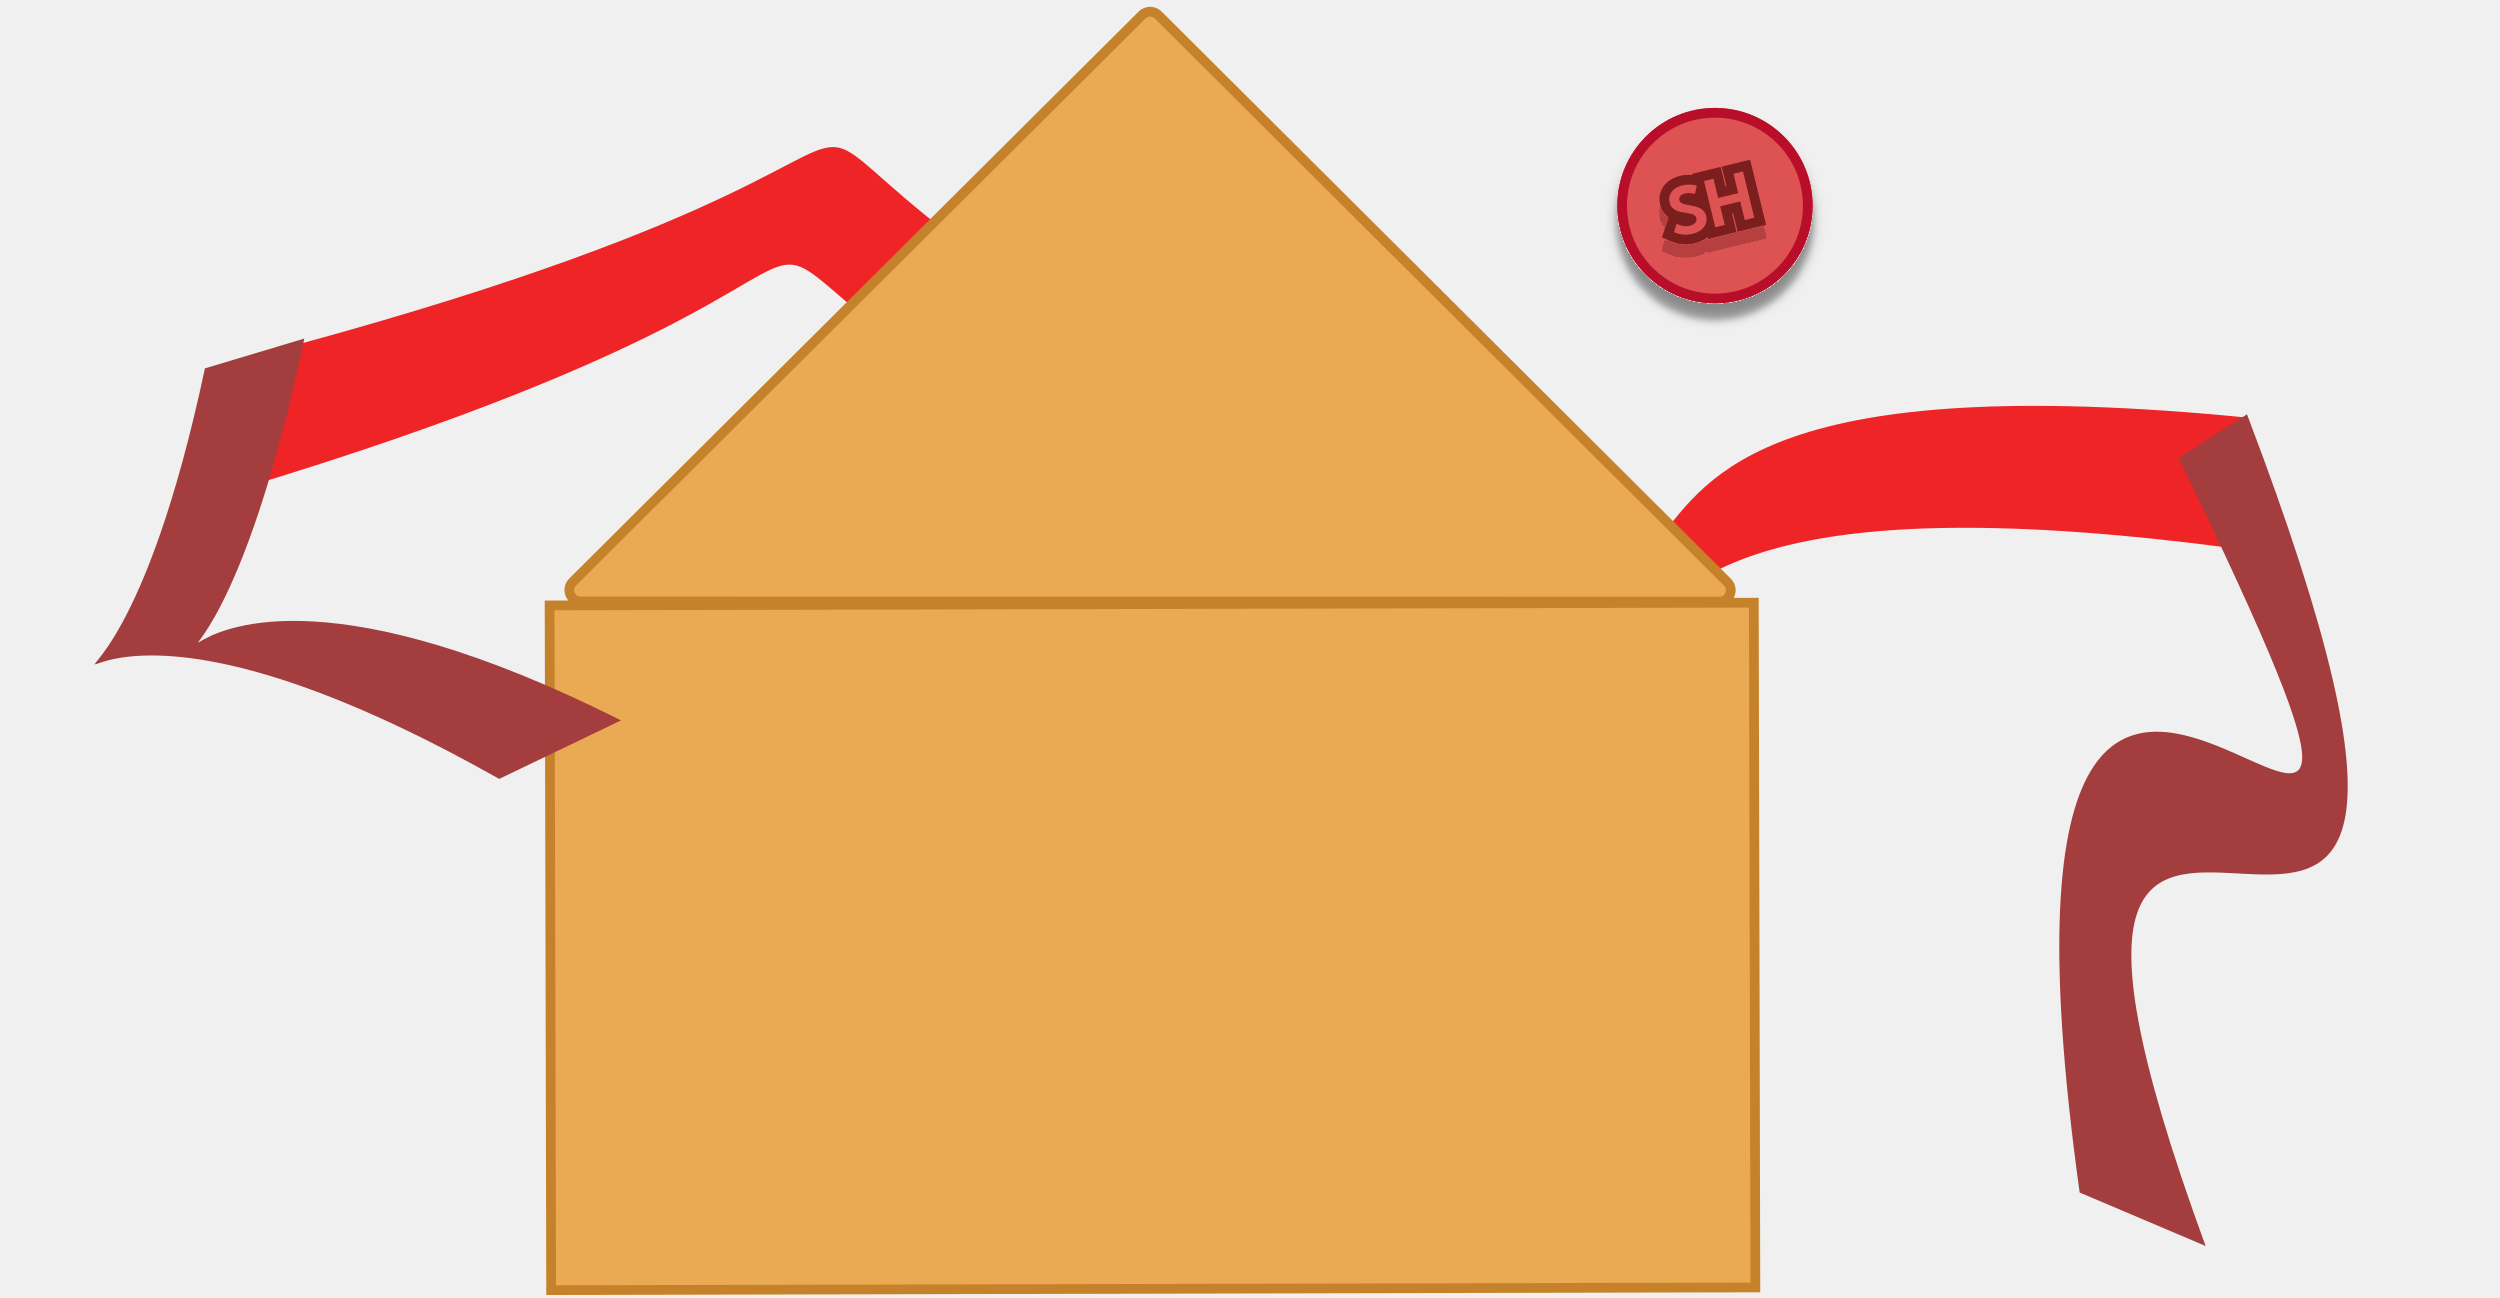
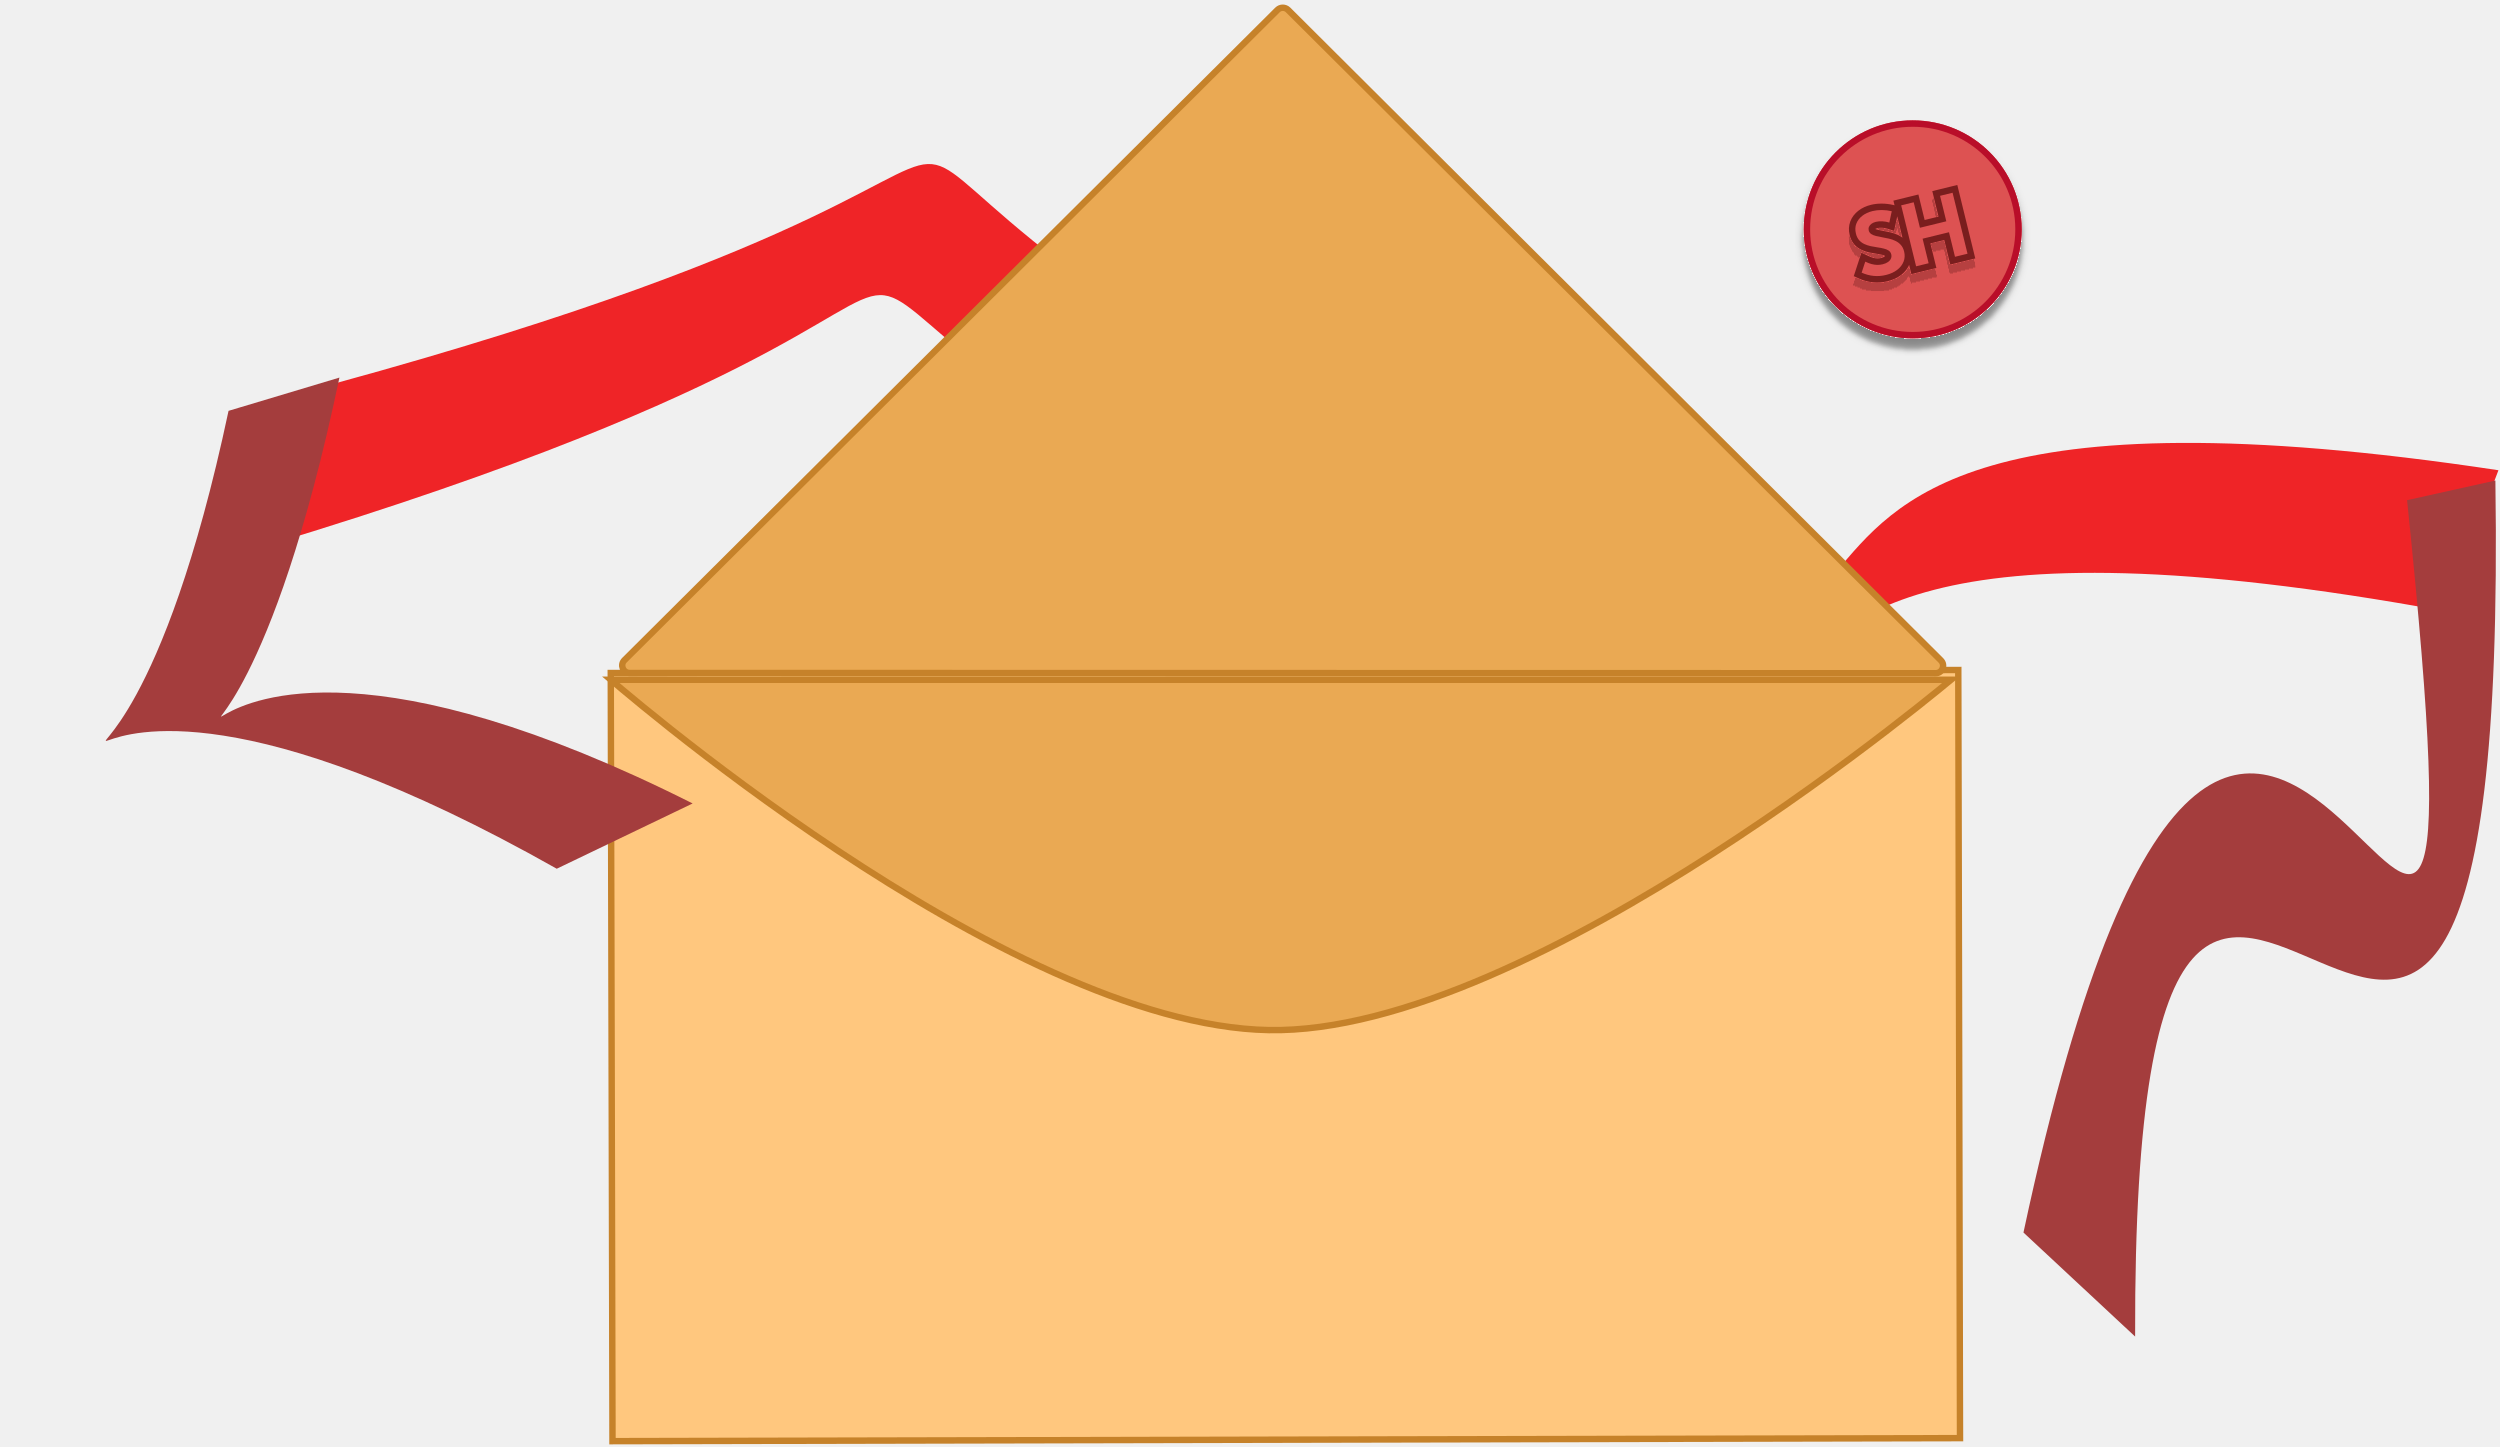
- <svg xmlns="http://www.w3.org/2000/svg" width="769" height="399" viewBox="0 0 769 399" fill="none">
-   <path d="M63.756 113.299C380.094 32.593 148.527 4.401 397.338 137.652L393.028 179.003C132.538 39.988 363.805 65.838 59.446 154.65L63.756 113.299Z" fill="#EF2427" />
-   <path d="M684.797 168.371C389.772 129.924 597.548 293.004 347.945 168.337L356.814 129.736C611.963 256.509 399.666 99.597 691.365 128.468L684.797 168.371Z" fill="#EF2427" />
-   <rect x="169.062" y="186.225" width="370.414" height="210.623" transform="rotate(-0.128484 169.062 186.225)" fill="#EAA953" stroke="#C6822A" stroke-width="3" />
-   <path d="M351.315 4.609C352.681 3.249 354.889 3.25 356.255 4.61L531.35 179.077C533.561 181.28 532.001 185.056 528.88 185.056L178.628 184.995C175.506 184.994 173.947 181.218 176.159 179.015L351.315 4.609Z" fill="#EAA953" stroke="#C6822A" stroke-width="3" />
-   <path d="M639.704 366.823C597.657 64.645 785.449 378.392 670.135 140.849L691.176 127.433C797.349 406.714 589.268 139.936 678.447 383.268L639.704 366.823Z" fill="#A43D3D" />
-   <path d="M153.549 239.592C-18.569 142.395 26.706 284.209 63.032 113.308L93.614 104.133C56.011 282.821 15.682 133.434 191.025 221.591L153.549 239.592Z" fill="#A43D3D" />
-   <g filter="url(#filter0_dd_1067_43)">
-     <circle cx="527.521" cy="63.258" r="30.063" fill="#DD5252" />
-     <circle cx="527.521" cy="63.258" r="28.563" stroke="#B90E29" stroke-width="3" />
+ <svg xmlns="http://www.w3.org/2000/svg" width="1167" height="675" viewBox="0 0 1167 675" fill="none">
+   <path d="M107.911 191.765C643.332 55.165 251.391 7.449 672.518 232.985L665.224 302.974C224.329 67.682 615.763 111.434 100.617 261.754L107.911 191.765Z" fill="#EF2427" />
+   <path d="M1141.35 285.317C646.009 194.655 993.368 489.464 582.309 257.016L600.659 192.54C1020.91 429.029 675.716 145.324 1166.27 219.508L1141.35 285.317Z" fill="#EF2427" />
+   <rect x="285.105" y="314.161" width="629.024" height="358.57" transform="rotate(-0.128484 285.105 314.161)" fill="#FFC77E" stroke="#C6822A" stroke-width="3" />
+   <path d="M596.331 4.632C597.697 3.272 599.905 3.272 601.271 4.632L906.012 308.279C908.223 310.482 906.663 314.259 903.541 314.258L293.953 314.153C290.832 314.152 289.273 310.375 291.485 308.173L596.331 4.632Z" fill="#EAA953" stroke="#C6822A" stroke-width="3" />
+   <path d="M694.397 455.91C658.411 471.381 622.965 481.411 592.257 480.848C561.53 480.284 526.788 469.682 491.882 453.999C456.996 438.326 422.055 417.627 390.956 396.981C359.862 376.337 332.636 355.762 313.183 340.346C303.457 332.639 295.675 326.222 290.327 321.735C288.193 319.943 286.448 318.458 285.119 317.322L910.744 317.322C909.328 318.495 907.456 320.04 905.16 321.906C899.497 326.51 891.266 333.086 881 340.972C860.468 356.744 831.805 377.748 799.273 398.677C766.736 419.609 730.358 440.45 694.397 455.91Z" fill="#EAA953" stroke="#C6822A" stroke-width="3" />
+   <path d="M944.554 575.347C1052.39 70.35 1169.71 678.021 1123.62 233.479L1164.85 224.303C1172.26 729.954 995.513 185.267 996.675 623.907L944.554 575.347Z" fill="#A43D3D" />
+   <path d="M259.891 405.523C-31.429 241.012 45.203 481.041 106.686 191.78L158.447 176.252C94.803 478.691 26.544 225.845 323.322 375.055L259.891 405.523Z" fill="#A43D3D" />
+   <g filter="url(#filter0_dd_1197_5)">
+     <circle cx="892.86" cy="107.067" r="50.884" fill="#DD5252" />
+     <circle cx="892.86" cy="107.067" r="49.384" stroke="#B90E29" stroke-width="3" />
  </g>
-   <g filter="url(#filter1_d_1067_43)">
-     <mask id="path-9-outside-1_1067_43" maskUnits="userSpaceOnUse" x="506.916" y="48.598" width="37.286" height="29.218" fill="black">
-       <rect fill="white" x="506.916" y="48.598" width="37.286" height="29.218" />
-       <path d="M514.913 71.392L515.752 68.824C516.275 69.071 516.766 69.259 517.227 69.388C517.692 69.508 518.137 69.574 518.562 69.584C518.985 69.587 519.405 69.538 519.822 69.436C520.316 69.315 520.726 69.141 521.052 68.913C521.378 68.686 521.608 68.419 521.74 68.112C521.879 67.803 521.907 67.478 521.823 67.136C521.726 66.738 521.517 66.434 521.198 66.224C520.878 66.014 520.488 65.858 520.027 65.756C519.572 65.647 519.083 65.555 518.563 65.481C518.054 65.405 517.539 65.313 517.017 65.206C516.5 65.092 516.007 64.927 515.539 64.714C515.078 64.498 514.672 64.199 514.324 63.815C513.98 63.423 513.73 62.908 513.573 62.269C513.369 61.435 513.401 60.663 513.67 59.953C513.945 59.242 514.409 58.633 515.062 58.124C515.715 57.616 516.512 57.246 517.455 57.016C518.119 56.853 518.83 56.773 519.587 56.775C520.352 56.775 521.135 56.868 521.938 57.054L521.369 59.697C520.853 59.535 520.317 59.438 519.76 59.407C519.202 59.376 518.696 59.416 518.241 59.528C517.83 59.628 517.485 59.78 517.206 59.982C516.933 60.183 516.739 60.418 516.624 60.688C516.508 60.951 516.487 61.234 516.561 61.538C516.649 61.898 516.849 62.181 517.161 62.386C517.471 62.585 517.847 62.737 518.289 62.844C518.737 62.949 519.213 63.047 519.718 63.137C520.235 63.225 520.761 63.331 521.294 63.455C521.833 63.578 522.339 63.755 522.812 63.988C523.289 64.213 523.704 64.524 524.056 64.92C524.412 65.309 524.668 65.82 524.823 66.452C525.027 67.287 524.985 68.074 524.698 68.815C524.408 69.549 523.912 70.191 523.208 70.738C522.503 71.28 521.625 71.679 520.575 71.936C519.614 72.171 518.656 72.242 517.701 72.147C516.747 72.052 515.817 71.801 514.913 71.392ZM530.541 69.194L527.62 69.909L524.136 55.681L527.057 54.966L528.513 60.913L534.669 59.406L533.213 53.458L536.135 52.743L539.619 66.971L536.697 67.686L535.294 61.957L529.138 63.465L530.541 69.194Z" />
+   <g filter="url(#filter1_d_1197_5)">
+     <mask id="path-10-outside-1_1197_5" maskUnits="userSpaceOnUse" x="857.124" y="85.439" width="66.107" height="49.972" fill="black">
+       <rect fill="white" x="857.124" y="85.439" width="66.107" height="49.972" />
+       <path d="M869.021 127.277L870.699 122.141C871.745 122.635 872.729 123.011 873.65 123.268C874.58 123.509 875.47 123.64 876.32 123.66C877.166 123.667 878.007 123.569 878.841 123.364C879.828 123.123 880.647 122.774 881.3 122.32C881.953 121.865 882.412 121.33 882.677 120.716C882.955 120.098 883.01 119.448 882.843 118.765C882.647 117.968 882.23 117.36 881.591 116.94C880.952 116.52 880.172 116.208 879.251 116.005C878.339 115.786 877.363 115.602 876.321 115.455C875.305 115.302 874.275 115.119 873.231 114.905C872.196 114.676 871.211 114.347 870.275 113.92C869.352 113.489 868.541 112.89 867.844 112.122C867.156 111.339 866.656 110.308 866.343 109.031C865.934 107.362 865.998 105.818 866.536 104.399C867.086 102.978 868.014 101.758 869.32 100.741C870.626 99.724 872.221 98.985 874.106 98.524C875.433 98.199 876.855 98.038 878.371 98.042C879.9 98.043 881.467 98.229 883.072 98.6L881.934 103.886C880.903 103.562 879.83 103.369 878.715 103.307C877.601 103.245 876.588 103.325 875.678 103.548C874.856 103.749 874.166 104.052 873.608 104.457C873.063 104.859 872.675 105.329 872.445 105.868C872.212 106.394 872.17 106.961 872.319 107.568C872.495 108.289 872.895 108.854 873.518 109.265C874.139 109.662 874.89 109.968 875.774 110.18C876.669 110.39 877.622 110.586 878.632 110.767C879.667 110.943 880.718 111.155 881.784 111.403C882.863 111.648 883.875 112.004 884.82 112.469C885.775 112.919 886.604 113.541 887.307 114.333C888.02 115.111 888.532 116.132 888.842 117.396C889.25 119.066 889.167 120.641 888.591 122.123C888.013 123.592 887.02 124.874 885.612 125.969C884.202 127.052 882.447 127.85 880.347 128.364C878.425 128.835 876.509 128.976 874.599 128.787C872.689 128.597 870.83 128.094 869.021 127.277ZM900.279 122.88L894.436 124.311L887.467 95.855L893.31 94.424L896.223 106.319L908.535 103.304L905.622 91.409L911.465 89.978L918.434 118.434L912.591 119.865L909.785 108.407L897.473 111.422L900.279 122.88Z" />
    </mask>
-     <path d="M514.913 71.392L515.752 68.824C516.275 69.071 516.766 69.259 517.227 69.388C517.692 69.508 518.137 69.574 518.562 69.584C518.985 69.587 519.405 69.538 519.822 69.436C520.316 69.315 520.726 69.141 521.052 68.913C521.378 68.686 521.608 68.419 521.74 68.112C521.879 67.803 521.907 67.478 521.823 67.136C521.726 66.738 521.517 66.434 521.198 66.224C520.878 66.014 520.488 65.858 520.027 65.756C519.572 65.647 519.083 65.555 518.563 65.481C518.054 65.405 517.539 65.313 517.017 65.206C516.5 65.092 516.007 64.927 515.539 64.714C515.078 64.498 514.672 64.199 514.324 63.815C513.98 63.423 513.73 62.908 513.573 62.269C513.369 61.435 513.401 60.663 513.67 59.953C513.945 59.242 514.409 58.633 515.062 58.124C515.715 57.616 516.512 57.246 517.455 57.016C518.119 56.853 518.83 56.773 519.587 56.775C520.352 56.775 521.135 56.868 521.938 57.054L521.369 59.697C520.853 59.535 520.317 59.438 519.76 59.407C519.202 59.376 518.696 59.416 518.241 59.528C517.83 59.628 517.485 59.78 517.206 59.982C516.933 60.183 516.739 60.418 516.624 60.688C516.508 60.951 516.487 61.234 516.561 61.538C516.649 61.898 516.849 62.181 517.161 62.386C517.471 62.585 517.847 62.737 518.289 62.844C518.737 62.949 519.213 63.047 519.718 63.137C520.235 63.225 520.761 63.331 521.294 63.455C521.833 63.578 522.339 63.755 522.812 63.988C523.289 64.213 523.704 64.524 524.056 64.92C524.412 65.309 524.668 65.82 524.823 66.452C525.027 67.287 524.985 68.074 524.698 68.815C524.408 69.549 523.912 70.191 523.208 70.738C522.503 71.28 521.625 71.679 520.575 71.936C519.614 72.171 518.656 72.242 517.701 72.147C516.747 72.052 515.817 71.801 514.913 71.392ZM530.541 69.194L527.62 69.909L524.136 55.681L527.057 54.966L528.513 60.913L534.669 59.406L533.213 53.458L536.135 52.743L539.619 66.971L536.697 67.686L535.294 61.957L529.138 63.465L530.541 69.194Z" fill="#DD5252" />
-     <path d="M514.913 71.392L512.061 70.461L511.225 73.018L513.677 74.126L514.913 71.392ZM515.752 68.824L517.034 66.112L513.957 64.657L512.9 67.892L515.752 68.824ZM517.227 69.388L516.42 72.277L516.447 72.285L516.474 72.292L517.227 69.388ZM518.562 69.584L518.491 72.583L518.514 72.583L518.536 72.584L518.562 69.584ZM521.052 68.913L522.767 71.375L521.052 68.913ZM521.74 68.112L519.004 66.881L518.995 66.902L518.986 66.923L521.74 68.112ZM521.198 66.224L522.845 63.716L521.198 66.224ZM520.027 65.756L519.326 68.673L519.353 68.68L519.381 68.686L520.027 65.756ZM518.563 65.481L518.115 68.448L518.129 68.45L518.143 68.452L518.563 65.481ZM517.017 65.206L516.368 68.135L516.392 68.141L516.416 68.145L517.017 65.206ZM515.539 64.714L514.271 67.432L514.281 67.437L514.292 67.442L515.539 64.714ZM514.324 63.815L512.069 65.794L512.086 65.813L512.103 65.832L514.324 63.815ZM513.67 59.953L510.872 58.871L510.868 58.881L510.864 58.891L513.67 59.953ZM519.587 56.775L519.579 59.775L519.585 59.775L519.587 56.775ZM521.938 57.054L524.871 57.686L525.493 54.796L522.613 54.131L521.938 57.054ZM521.369 59.697L520.47 62.559L523.609 63.545L524.301 60.328L521.369 59.697ZM517.206 59.982L515.444 57.554L515.435 57.56L515.426 57.567L517.206 59.982ZM516.624 60.688L519.368 61.902L519.376 61.884L519.384 61.865L516.624 60.688ZM517.161 62.386L515.511 64.892L515.526 64.902L515.542 64.911L517.161 62.386ZM518.289 62.844L517.586 65.76L517.596 65.763L517.605 65.765L518.289 62.844ZM519.718 63.137L519.186 66.09L519.201 66.093L519.216 66.095L519.718 63.137ZM521.294 63.455L520.613 66.377L520.621 66.379L520.629 66.381L521.294 63.455ZM522.812 63.988L521.486 66.68L521.509 66.691L521.533 66.702L522.812 63.988ZM524.056 64.92L521.812 66.912L521.828 66.93L521.845 66.949L524.056 64.92ZM524.698 68.815L527.489 69.915L527.491 69.908L527.494 69.901L524.698 68.815ZM523.208 70.738L525.035 73.118L525.043 73.112L525.05 73.106L523.208 70.738ZM514.913 71.392L517.764 72.324L518.603 69.756L515.752 68.824L512.9 67.892L512.061 70.461L514.913 71.392ZM515.752 68.824L514.469 71.536C515.115 71.841 515.767 72.095 516.42 72.277L517.227 69.388L518.033 66.498C517.766 66.424 517.434 66.301 517.034 66.112L515.752 68.824ZM517.227 69.388L516.474 72.292C517.133 72.463 517.808 72.567 518.491 72.583L518.562 69.584L518.632 66.585C518.466 66.581 518.251 66.554 517.98 66.484L517.227 69.388ZM518.562 69.584L518.536 72.584C519.212 72.589 519.881 72.51 520.536 72.35L519.822 69.436L519.109 66.522C518.93 66.566 518.758 66.585 518.587 66.584L518.562 69.584ZM519.822 69.436L520.536 72.35C521.293 72.164 522.066 71.863 522.767 71.375L521.052 68.913L519.337 66.452C519.385 66.419 519.338 66.466 519.109 66.522L519.822 69.436ZM521.052 68.913L522.767 71.375C523.464 70.889 524.102 70.21 524.495 69.3L521.74 68.112L518.986 66.923C519.113 66.628 519.292 66.483 519.337 66.452L521.052 68.913ZM521.74 68.112L524.476 69.342C524.901 68.398 524.973 67.387 524.737 66.422L521.823 67.136L518.909 67.85C518.88 67.729 518.86 67.568 518.876 67.382C518.892 67.195 518.94 67.024 519.004 66.881L521.74 68.112ZM521.823 67.136L524.737 66.422C524.474 65.346 523.847 64.375 522.845 63.716L521.198 66.224L519.55 68.731C519.396 68.63 519.243 68.487 519.119 68.306C518.997 68.128 518.937 67.963 518.909 67.85L521.823 67.136ZM521.198 66.224L522.845 63.716C522.158 63.265 521.411 62.989 520.674 62.827L520.027 65.756L519.381 68.686C519.565 68.726 519.598 68.762 519.55 68.731L521.198 66.224ZM520.027 65.756L520.729 62.839C520.169 62.705 519.586 62.596 518.982 62.511L518.563 65.481L518.143 68.452C518.58 68.514 518.974 68.588 519.326 68.673L520.027 65.756ZM518.563 65.481L519.01 62.515C518.555 62.446 518.091 62.364 517.618 62.267L517.017 65.206L516.416 68.145C516.987 68.262 517.554 68.363 518.115 68.448L518.563 65.481ZM517.017 65.206L517.666 62.277C517.348 62.207 517.057 62.109 516.786 61.985L515.539 64.714L514.292 67.442C514.958 67.746 515.651 67.976 516.368 68.135L517.017 65.206ZM515.539 64.714L516.808 61.995C516.713 61.951 516.63 61.892 516.544 61.797L514.324 63.815L512.103 65.832C512.715 66.505 513.442 67.045 514.271 67.432L515.539 64.714ZM514.324 63.815L516.578 61.835C516.625 61.889 516.558 61.845 516.487 61.556L513.573 62.269L510.659 62.983C510.901 63.971 511.335 64.957 512.069 65.794L514.324 63.815ZM513.573 62.269L516.487 61.556C516.407 61.229 516.449 61.084 516.475 61.016L513.67 59.953L510.864 58.891C510.353 60.241 510.331 61.64 510.659 62.983L513.573 62.269ZM513.67 59.953L516.468 61.036C516.53 60.875 516.642 60.696 516.905 60.492L515.062 58.124L513.219 55.757C512.175 56.57 511.36 57.61 510.872 58.871L513.67 59.953ZM515.062 58.124L516.905 60.492C517.172 60.284 517.567 60.077 518.168 59.929L517.455 57.016L516.741 54.102C515.458 54.416 514.258 54.948 513.219 55.757L515.062 58.124ZM517.455 57.016L518.168 59.929C518.572 59.831 519.038 59.773 519.579 59.775L519.587 56.775L519.596 53.775C518.621 53.772 517.665 53.875 516.741 54.102L517.455 57.016ZM519.587 56.775L519.585 59.775C520.106 59.775 520.664 59.838 521.263 59.977L521.938 57.054L522.613 54.131C521.607 53.898 520.597 53.776 519.59 53.775L519.587 56.775ZM521.938 57.054L519.005 56.422L518.436 59.065L521.369 59.697L524.301 60.328L524.871 57.686L521.938 57.054ZM521.369 59.697L522.268 56.835C521.507 56.596 520.724 56.456 519.927 56.412L519.76 59.407L519.592 62.402C519.909 62.42 520.199 62.474 520.47 62.559L521.369 59.697ZM519.76 59.407L519.927 56.412C519.128 56.367 518.319 56.42 517.527 56.614L518.241 59.528L518.954 62.442C519.073 62.413 519.276 62.385 519.592 62.402L519.76 59.407ZM518.241 59.528L517.527 56.614C516.822 56.786 516.1 57.078 515.444 57.554L517.206 59.982L518.968 62.41C518.919 62.446 518.886 62.461 518.88 62.464C518.875 62.466 518.897 62.456 518.954 62.442L518.241 59.528ZM517.206 59.982L515.426 57.567C514.791 58.035 514.221 58.676 513.865 59.51L516.624 60.688L519.384 61.865C519.258 62.161 519.076 62.331 518.985 62.398L517.206 59.982ZM516.624 60.688L513.881 59.473C513.473 60.395 513.43 61.362 513.647 62.251L516.561 61.538L519.475 60.824C519.505 60.948 519.528 61.118 519.513 61.32C519.498 61.526 519.446 61.724 519.368 61.902L516.624 60.688ZM516.561 61.538L513.647 62.251C513.917 63.352 514.571 64.273 515.511 64.892L517.161 62.386L518.811 59.88C518.943 59.968 519.095 60.101 519.227 60.288C519.359 60.475 519.436 60.665 519.475 60.824L516.561 61.538ZM517.161 62.386L515.542 64.911C516.19 65.327 516.892 65.593 517.586 65.76L518.289 62.844L518.991 59.927C518.802 59.882 518.752 59.842 518.781 59.861L517.161 62.386ZM518.289 62.844L517.605 65.765C518.109 65.883 518.636 65.991 519.186 66.09L519.718 63.137L520.249 60.185C519.79 60.102 519.364 60.014 518.972 59.923L518.289 62.844ZM519.718 63.137L519.216 66.095C519.671 66.172 520.137 66.266 520.613 66.377L521.294 63.455L521.974 60.533C521.384 60.396 520.799 60.278 520.219 60.18L519.718 63.137ZM521.294 63.455L520.629 66.381C520.951 66.454 521.234 66.555 521.486 66.68L522.812 63.988L524.138 61.297C523.444 60.956 522.715 60.702 521.959 60.53L521.294 63.455ZM522.812 63.988L521.533 66.702C521.641 66.753 521.728 66.817 521.812 66.912L524.056 64.92L526.299 62.929C525.679 62.23 524.937 61.673 524.091 61.275L522.812 63.988ZM524.056 64.92L521.845 66.949C521.789 66.888 521.846 66.91 521.909 67.165L524.823 66.452L527.737 65.738C527.489 64.729 527.035 63.73 526.266 62.892L524.056 64.92ZM524.823 66.452L521.909 67.165C521.979 67.454 521.948 67.609 521.901 67.729L524.698 68.815L527.494 69.901C528.023 68.54 528.075 67.12 527.737 65.738L524.823 66.452ZM524.698 68.815L521.906 67.715C521.839 67.888 521.701 68.109 521.365 68.371L523.208 70.738L525.05 73.106C526.122 72.272 526.978 71.211 527.489 69.915L524.698 68.815ZM523.208 70.738L521.381 68.359C521.069 68.598 520.593 68.843 519.862 69.022L520.575 71.936L521.289 74.85C522.658 74.515 523.936 73.961 525.035 73.118L523.208 70.738ZM520.575 71.936L519.862 69.022C519.22 69.179 518.603 69.222 517.997 69.162L517.701 72.147L517.406 75.132C518.709 75.262 520.008 75.163 521.289 74.85L520.575 71.936ZM517.701 72.147L517.997 69.162C517.378 69.1 516.765 68.937 516.148 68.658L514.913 71.392L513.677 74.126C514.869 74.664 516.115 75.004 517.406 75.132L517.701 72.147ZM530.541 69.194L531.255 72.108L534.169 71.394L533.455 68.48L530.541 69.194ZM527.62 69.909L524.706 70.623L525.419 73.537L528.333 72.823L527.62 69.909ZM524.136 55.681L523.422 52.767L520.508 53.481L521.222 56.395L524.136 55.681ZM527.057 54.966L529.971 54.252L529.257 51.338L526.343 52.052L527.057 54.966ZM528.513 60.913L525.6 61.627L526.313 64.54L529.227 63.827L528.513 60.913ZM534.669 59.406L535.383 62.319L538.297 61.606L537.583 58.692L534.669 59.406ZM533.213 53.458L532.499 50.544L529.586 51.258L530.299 54.172L533.213 53.458ZM536.135 52.743L539.048 52.029L538.335 49.115L535.421 49.829L536.135 52.743ZM539.619 66.971L540.332 69.885L543.246 69.171L542.533 66.257L539.619 66.971ZM536.697 67.686L533.783 68.4L534.497 71.314L537.411 70.6L536.697 67.686ZM535.294 61.957L538.208 61.243L537.495 58.33L534.581 59.043L535.294 61.957ZM529.138 63.465L528.425 60.551L525.511 61.264L526.224 64.178L529.138 63.465ZM530.541 69.194L529.828 66.28L526.906 66.995L527.62 69.909L528.333 72.823L531.255 72.108L530.541 69.194ZM527.62 69.909L530.534 69.196L527.049 54.968L524.136 55.681L521.222 56.395L524.706 70.623L527.62 69.909ZM524.136 55.681L524.849 58.595L527.771 57.88L527.057 54.966L526.343 52.052L523.422 52.767L524.136 55.681ZM527.057 54.966L524.143 55.679L525.6 61.627L528.513 60.913L531.427 60.2L529.971 54.252L527.057 54.966ZM528.513 60.913L529.227 63.827L535.383 62.319L534.669 59.406L533.956 56.492L527.8 57.999L528.513 60.913ZM534.669 59.406L537.583 58.692L536.127 52.745L533.213 53.458L530.299 54.172L531.756 60.119L534.669 59.406ZM533.213 53.458L533.927 56.372L536.848 55.657L536.135 52.743L535.421 49.829L532.499 50.544L533.213 53.458ZM536.135 52.743L533.221 53.456L536.705 67.684L539.619 66.971L542.533 66.257L539.048 52.029L536.135 52.743ZM539.619 66.971L538.905 64.057L535.984 64.772L536.697 67.686L537.411 70.6L540.332 69.885L539.619 66.971ZM536.697 67.686L539.611 66.973L538.208 61.243L535.294 61.957L532.38 62.671L533.783 68.4L536.697 67.686ZM535.294 61.957L534.581 59.043L528.425 60.551L529.138 63.465L529.852 66.379L536.008 64.871L535.294 61.957ZM529.138 63.465L526.224 64.178L527.627 69.907L530.541 69.194L533.455 68.48L532.052 62.751L529.138 63.465Z" fill="#7A1E1E" mask="url(#path-9-outside-1_1067_43)" />
+     <path d="M869.021 127.277L870.699 122.141C871.745 122.635 872.729 123.011 873.65 123.268C874.58 123.509 875.47 123.64 876.32 123.66C877.166 123.667 878.007 123.569 878.841 123.364C879.828 123.123 880.647 122.774 881.3 122.32C881.953 121.865 882.412 121.33 882.677 120.716C882.955 120.098 883.01 119.448 882.843 118.765C882.647 117.968 882.23 117.36 881.591 116.94C880.952 116.52 880.172 116.208 879.251 116.005C878.339 115.786 877.363 115.602 876.321 115.455C875.305 115.302 874.275 115.119 873.231 114.905C872.196 114.676 871.211 114.347 870.275 113.92C869.352 113.489 868.541 112.89 867.844 112.122C867.156 111.339 866.656 110.308 866.343 109.031C865.934 107.362 865.998 105.818 866.536 104.399C867.086 102.978 868.014 101.758 869.32 100.741C870.626 99.724 872.221 98.985 874.106 98.524C875.433 98.199 876.855 98.038 878.371 98.042C879.9 98.043 881.467 98.229 883.072 98.6L881.934 103.886C880.903 103.562 879.83 103.369 878.715 103.307C877.601 103.245 876.588 103.325 875.678 103.548C874.856 103.749 874.166 104.052 873.608 104.457C873.063 104.859 872.675 105.329 872.445 105.868C872.212 106.394 872.17 106.961 872.319 107.568C872.495 108.289 872.895 108.854 873.518 109.265C874.139 109.662 874.89 109.968 875.774 110.18C876.669 110.39 877.622 110.586 878.632 110.767C879.667 110.943 880.718 111.155 881.784 111.403C882.863 111.648 883.875 112.004 884.82 112.469C885.775 112.919 886.604 113.541 887.307 114.333C888.02 115.111 888.532 116.132 888.842 117.396C889.25 119.066 889.167 120.641 888.591 122.123C888.013 123.592 887.02 124.874 885.612 125.969C884.202 127.052 882.447 127.85 880.347 128.364C878.425 128.835 876.509 128.976 874.599 128.787C872.689 128.597 870.83 128.094 869.021 127.277ZM900.279 122.88L894.436 124.311L887.467 95.855L893.31 94.424L896.223 106.319L908.535 103.304L905.622 91.409L911.465 89.978L918.434 118.434L912.591 119.865L909.785 108.407L897.473 111.422L900.279 122.88Z" fill="#DD5252" />
+     <path d="M869.021 127.277L866.17 126.345L865.334 128.903L867.786 130.011L869.021 127.277ZM870.699 122.141L871.982 119.428L868.905 117.974L867.848 121.209L870.699 122.141ZM873.65 123.268L872.843 126.158L872.87 126.165L872.897 126.172L873.65 123.268ZM876.32 123.66L876.25 126.659L876.272 126.66L876.294 126.66L876.32 123.66ZM881.3 122.32L883.015 124.781L881.3 122.32ZM882.677 120.716L879.941 119.485L879.931 119.506L879.922 119.527L882.677 120.716ZM881.591 116.94L883.239 114.433L881.591 116.94ZM879.251 116.005L878.55 118.922L878.577 118.928L878.604 118.934L879.251 116.005ZM876.321 115.455L875.874 118.422L875.888 118.424L875.902 118.426L876.321 115.455ZM873.231 114.905L872.582 117.834L872.606 117.839L872.63 117.844L873.231 114.905ZM870.275 113.92L869.006 116.638L869.017 116.643L869.028 116.648L870.275 113.92ZM867.844 112.122L865.59 114.102L865.606 114.121L865.623 114.139L867.844 112.122ZM866.536 104.399L863.738 103.317L863.734 103.326L863.73 103.336L866.536 104.399ZM878.371 98.042L878.363 101.042L878.369 101.042L878.371 98.042ZM883.072 98.6L886.005 99.232L886.628 96.342L883.748 95.677L883.072 98.6ZM881.934 103.886L881.035 106.748L884.174 107.734L884.866 104.518L881.934 103.886ZM873.608 104.457L871.846 102.029L871.837 102.035L871.829 102.042L873.608 104.457ZM872.445 105.868L875.188 107.083L875.197 107.064L875.205 107.045L872.445 105.868ZM873.518 109.265L871.869 111.77L871.884 111.78L871.899 111.79L873.518 109.265ZM875.774 110.18L875.071 113.097L875.081 113.099L875.09 113.101L875.774 110.18ZM878.632 110.767L878.101 113.72L878.115 113.722L878.13 113.725L878.632 110.767ZM881.784 111.403L881.103 114.325L881.111 114.327L881.119 114.328L881.784 111.403ZM884.82 112.469L883.494 115.16L883.517 115.172L883.541 115.183L884.82 112.469ZM887.307 114.333L885.063 116.325L885.08 116.343L885.097 116.362L887.307 114.333ZM888.591 122.123L891.383 123.222L891.385 123.216L891.388 123.209L888.591 122.123ZM885.612 125.969L887.439 128.349L887.447 128.343L887.455 128.337L885.612 125.969ZM869.021 127.277L871.873 128.209L873.551 123.072L870.699 122.141L867.848 121.209L866.17 126.345L869.021 127.277ZM870.699 122.141L869.417 124.853C870.586 125.405 871.729 125.847 872.843 126.158L873.65 123.268L874.457 120.379C873.729 120.175 872.905 119.865 871.982 119.428L870.699 122.141ZM873.65 123.268L872.897 126.172C874.022 126.464 875.142 126.633 876.25 126.659L876.32 123.66L876.39 120.661C875.799 120.647 875.139 120.555 874.403 120.364L873.65 123.268ZM876.32 123.66L876.294 126.66C877.393 126.669 878.482 126.541 879.555 126.278L878.841 123.364L878.128 120.45C877.531 120.596 876.939 120.665 876.345 120.66L876.32 123.66ZM878.841 123.364L879.555 126.278C880.805 125.972 881.988 125.497 883.015 124.781L881.3 122.32L879.585 119.858C879.306 120.052 878.85 120.273 878.128 120.45L878.841 123.364ZM881.3 122.32L883.015 124.781C884.039 124.068 884.906 123.121 885.432 121.904L882.677 120.716L879.922 119.527C879.917 119.539 879.867 119.662 879.585 119.858L881.3 122.32ZM882.677 120.716L885.413 121.946C885.976 120.694 886.076 119.357 885.756 118.051L882.843 118.765L879.929 119.478C879.935 119.505 879.937 119.519 879.937 119.522C879.937 119.524 879.937 119.523 879.937 119.521C879.937 119.519 879.937 119.515 879.937 119.511C879.938 119.506 879.938 119.501 879.939 119.497C879.94 119.492 879.941 119.488 879.942 119.484C879.944 119.477 879.944 119.477 879.941 119.485L882.677 120.716ZM882.843 118.765L885.756 118.051C885.395 116.577 884.56 115.301 883.239 114.433L881.591 116.94L879.944 119.447C879.95 119.451 879.946 119.449 879.936 119.439C879.932 119.435 879.927 119.43 879.922 119.424C879.917 119.418 879.913 119.412 879.909 119.407C879.902 119.397 879.901 119.393 879.904 119.401C879.908 119.409 879.918 119.434 879.929 119.478L882.843 118.765ZM881.591 116.94L883.239 114.433C882.233 113.771 881.095 113.34 879.898 113.075L879.251 116.005L878.604 118.934C879.249 119.077 879.672 119.268 879.944 119.447L881.591 116.94ZM879.251 116.005L879.952 113.088C878.937 112.844 877.866 112.644 876.741 112.485L876.321 115.455L875.902 118.426C876.86 118.561 877.741 118.727 878.55 118.922L879.251 116.005ZM876.321 115.455L876.769 112.489C875.806 112.344 874.827 112.169 873.832 111.966L873.231 114.905L872.63 117.844C873.723 118.068 874.804 118.26 875.874 118.422L876.321 115.455ZM873.231 114.905L873.88 111.976C873.044 111.791 872.26 111.529 871.522 111.191L870.275 113.92L869.028 116.648C870.161 117.166 871.347 117.561 872.582 117.834L873.231 114.905ZM870.275 113.92L871.543 111.201C870.987 110.942 870.499 110.583 870.064 110.105L867.844 112.122L865.623 114.139C866.584 115.196 867.716 116.036 869.006 116.638L870.275 113.92ZM867.844 112.122L870.098 110.143C869.801 109.805 869.484 109.246 869.257 108.318L866.343 109.031L863.429 109.745C863.827 111.371 864.511 112.873 865.59 114.102L867.844 112.122ZM866.343 109.031L869.257 108.318C868.972 107.156 869.047 106.239 869.341 105.462L866.536 104.399L863.73 103.336C862.95 105.396 862.896 107.567 863.429 109.745L866.343 109.031ZM866.536 104.399L869.334 105.482C869.671 104.61 870.248 103.821 871.163 103.108L869.32 100.741L867.477 98.374C865.78 99.695 864.501 101.345 863.738 103.317L866.536 104.399ZM869.32 100.741L871.163 103.108C872.083 102.392 873.276 101.816 874.819 101.438L874.106 98.524L873.392 95.61C871.167 96.155 869.169 97.057 867.477 98.374L869.32 100.741ZM874.106 98.524L874.819 101.438C875.887 101.176 877.064 101.039 878.363 101.042L878.371 98.042L878.379 95.042C876.646 95.037 874.98 95.221 873.392 95.61L874.106 98.524ZM878.371 98.042L878.369 101.042C879.654 101.043 880.995 101.199 882.397 101.523L883.072 98.6L883.748 95.677C881.938 95.259 880.145 95.043 878.373 95.042L878.371 98.042ZM883.072 98.6L880.14 97.968L879.001 103.254L881.934 103.886L884.866 104.518L886.005 99.232L883.072 98.6ZM881.934 103.886L882.833 101.024C881.557 100.623 880.237 100.387 878.883 100.311L878.715 103.307L878.548 106.302C879.422 106.351 880.249 106.501 881.035 106.748L881.934 103.886ZM878.715 103.307L878.883 100.311C877.527 100.236 876.211 100.329 874.964 100.634L875.678 103.548L876.391 106.462C876.965 106.321 877.675 106.253 878.548 106.302L878.715 103.307ZM875.678 103.548L874.964 100.634C873.848 100.907 872.781 101.35 871.846 102.029L873.608 104.457L875.37 106.885C875.55 106.754 875.863 106.591 876.391 106.462L875.678 103.548ZM873.608 104.457L871.829 102.042C870.92 102.711 870.157 103.586 869.686 104.69L872.445 105.868L875.205 107.045C875.203 107.05 875.205 107.042 875.224 107.019C875.244 106.994 875.292 106.943 875.387 106.872L873.608 104.457ZM872.445 105.868L869.702 104.653C869.177 105.839 869.113 107.089 869.405 108.281L872.319 107.568L875.233 106.854C875.226 106.826 875.235 106.85 875.231 106.91C875.226 106.974 875.209 107.036 875.188 107.083L872.445 105.868ZM872.319 107.568L869.405 108.281C869.763 109.742 870.617 110.946 871.869 111.77L873.518 109.265L875.168 106.759C875.154 106.75 875.154 106.748 875.163 106.757C875.173 106.766 875.186 106.781 875.201 106.801C875.215 106.821 875.225 106.839 875.231 106.853C875.237 106.866 875.236 106.868 875.233 106.854L872.319 107.568ZM873.518 109.265L871.899 111.79C872.858 112.405 873.936 112.823 875.071 113.097L875.774 110.18L876.476 107.264C875.845 107.112 875.42 106.92 875.138 106.739L873.518 109.265ZM875.774 110.18L875.09 113.101C876.042 113.324 877.046 113.53 878.101 113.72L878.632 110.767L879.163 107.815C878.199 107.641 877.297 107.456 876.457 107.259L875.774 110.18ZM878.632 110.767L878.13 113.725C879.103 113.89 880.094 114.09 881.103 114.325L881.784 111.403L882.464 108.481C881.341 108.22 880.231 107.996 879.134 107.809L878.632 110.767ZM881.784 111.403L881.119 114.328C881.981 114.524 882.77 114.803 883.494 115.16L884.82 112.469L886.146 109.778C884.98 109.204 883.745 108.772 882.449 108.478L881.784 111.403ZM884.82 112.469L883.541 115.183C884.127 115.459 884.628 115.834 885.063 116.325L887.307 114.333L889.551 112.342C888.579 111.247 887.422 110.379 886.099 109.755L884.82 112.469ZM887.307 114.333L885.097 116.362C885.397 116.689 885.71 117.222 885.928 118.11L888.842 117.396L891.755 116.683C891.353 115.041 890.643 113.532 889.518 112.305L887.307 114.333ZM888.842 117.396L885.928 118.11C886.203 119.233 886.129 120.176 885.795 121.036L888.591 122.123L891.388 123.209C892.205 121.107 892.298 118.899 891.755 116.683L888.842 117.396ZM888.591 122.123L885.8 121.023C885.443 121.93 884.809 122.792 883.77 123.602L885.612 125.969L887.455 128.337C889.23 126.955 890.582 125.253 891.383 123.222L888.591 122.123ZM885.612 125.969L883.786 123.589C882.768 124.37 881.414 125.014 879.634 125.45L880.347 128.364L881.061 131.278C883.479 130.686 885.635 129.733 887.439 128.349L885.612 125.969ZM880.347 128.364L879.634 125.45C878.031 125.843 876.456 125.956 874.895 125.801L874.599 128.787L874.303 131.772C876.562 131.996 878.819 131.827 881.061 131.278L880.347 128.364ZM874.599 128.787L874.895 125.801C873.321 125.645 871.778 125.231 870.257 124.543L869.021 127.277L867.786 130.011C869.882 130.958 872.058 131.55 874.303 131.772L874.599 128.787ZM900.279 122.88L900.992 125.794L903.906 125.08L903.193 122.167L900.279 122.88ZM894.436 124.311L891.522 125.025L892.236 127.938L895.149 127.225L894.436 124.311ZM887.467 95.855L886.754 92.941L883.84 93.655L884.554 96.569L887.467 95.855ZM893.31 94.424L896.224 93.71L895.511 90.797L892.597 91.51L893.31 94.424ZM896.223 106.319L893.309 107.032L894.023 109.946L896.937 109.233L896.223 106.319ZM908.535 103.304L909.249 106.218L912.163 105.504L911.449 102.59L908.535 103.304ZM905.622 91.409L904.909 88.495L901.995 89.209L902.709 92.123L905.622 91.409ZM911.465 89.978L914.379 89.265L913.666 86.351L910.752 87.064L911.465 89.978ZM918.434 118.434L919.147 121.348L922.061 120.635L921.348 117.721L918.434 118.434ZM912.591 119.865L909.677 120.579L910.391 123.493L913.304 122.779L912.591 119.865ZM909.785 108.407L912.699 107.693L911.985 104.779L909.071 105.493L909.785 108.407ZM897.473 111.422L896.759 108.508L893.845 109.221L894.559 112.135L897.473 111.422ZM900.279 122.88L899.565 119.966L893.722 121.397L894.436 124.311L895.149 127.225L900.992 125.794L900.279 122.88ZM894.436 124.311L897.35 123.597L890.381 95.141L887.467 95.855L884.554 96.569L891.522 125.025L894.436 124.311ZM887.467 95.855L888.181 98.769L894.024 97.338L893.31 94.424L892.597 91.51L886.754 92.941L887.467 95.855ZM893.31 94.424L890.397 95.138L893.309 107.032L896.223 106.319L899.137 105.605L896.224 93.71L893.31 94.424ZM896.223 106.319L896.937 109.233L909.249 106.218L908.535 103.304L907.822 100.39L895.51 103.405L896.223 106.319ZM908.535 103.304L911.449 102.59L908.536 90.695L905.622 91.409L902.709 92.123L905.621 104.017L908.535 103.304ZM905.622 91.409L906.336 94.323L912.179 92.892L911.465 89.978L910.752 87.064L904.909 88.495L905.622 91.409ZM911.465 89.978L908.552 90.692L915.52 119.148L918.434 118.434L921.348 117.721L914.379 89.265L911.465 89.978ZM918.434 118.434L917.72 115.52L911.877 116.951L912.591 119.865L913.304 122.779L919.147 121.348L918.434 118.434ZM912.591 119.865L915.505 119.152L912.699 107.693L909.785 108.407L906.871 109.12L909.677 120.579L912.591 119.865ZM909.785 108.407L909.071 105.493L896.759 108.508L897.473 111.422L898.186 114.336L910.498 111.321L909.785 108.407ZM897.473 111.422L894.559 112.135L897.365 123.594L900.279 122.88L903.193 122.167L900.387 110.708L897.473 111.422Z" fill="#7A1E1E" mask="url(#path-10-outside-1_1197_5)" />
  </g>
  <defs>
-     <filter id="filter0_dd_1067_43" x="493.458" y="33.194" width="68.126" height="68.126" filterUnits="userSpaceOnUse" color-interpolation-filters="sRGB">
+     <filter id="filter0_dd_1197_5" x="837.976" y="56.183" width="109.768" height="109.768" filterUnits="userSpaceOnUse" color-interpolation-filters="sRGB">
      <feFlood flood-opacity="0" result="BackgroundImageFix" />
      <feColorMatrix in="SourceAlpha" type="matrix" values="0 0 0 0 0 0 0 0 0 0 0 0 0 0 0 0 0 0 127 0" result="hardAlpha" />
      <feOffset dy="5" />
      <feGaussianBlur stdDeviation="1" />
      <feComposite in2="hardAlpha" operator="out" />
      <feColorMatrix type="matrix" values="0 0 0 0 0 0 0 0 0 0 0 0 0 0 0 0 0 0 0.25 0" />
-       <feBlend mode="normal" in2="BackgroundImageFix" result="effect1_dropShadow_1067_43" />
+       <feBlend mode="normal" in2="BackgroundImageFix" result="effect1_dropShadow_1197_5" />
      <feColorMatrix in="SourceAlpha" type="matrix" values="0 0 0 0 0 0 0 0 0 0 0 0 0 0 0 0 0 0 127 0" result="hardAlpha" />
      <feOffset dy="4" />
      <feGaussianBlur stdDeviation="2" />
      <feComposite in2="hardAlpha" operator="out" />
      <feColorMatrix type="matrix" values="0 0 0 0 0 0 0 0 0 0 0 0 0 0 0 0 0 0 0.25 0" />
-       <feBlend mode="normal" in2="effect1_dropShadow_1067_43" result="effect2_dropShadow_1067_43" />
-       <feBlend mode="normal" in="SourceGraphic" in2="effect2_dropShadow_1067_43" result="shape" />
+       <feBlend mode="normal" in2="effect1_dropShadow_1197_5" result="effect2_dropShadow_1197_5" />
+       <feBlend mode="normal" in="SourceGraphic" in2="effect2_dropShadow_1197_5" result="shape" />
    </filter>
-     <filter id="filter1_d_1067_43" x="510.441" y="49.115" width="32.805" height="30.072" filterUnits="userSpaceOnUse" color-interpolation-filters="sRGB">
+     <filter id="filter1_d_1197_5" x="863.078" y="86.351" width="58.983" height="49.517" filterUnits="userSpaceOnUse" color-interpolation-filters="sRGB">
      <feFlood flood-opacity="0" result="BackgroundImageFix" />
      <feColorMatrix in="SourceAlpha" type="matrix" values="0 0 0 0 0 0 0 0 0 0 0 0 0 0 0 0 0 0 127 0" result="hardAlpha" />
      <feOffset dy="4" />
      <feComposite in2="hardAlpha" operator="out" />
      <feColorMatrix type="matrix" values="0 0 0 0 0.254 0 0 0 0 0.042 0 0 0 0 0.042 0 0 0 0.25 0" />
-       <feBlend mode="normal" in2="BackgroundImageFix" result="effect1_dropShadow_1067_43" />
-       <feBlend mode="normal" in="SourceGraphic" in2="effect1_dropShadow_1067_43" result="shape" />
+       <feBlend mode="normal" in2="BackgroundImageFix" result="effect1_dropShadow_1197_5" />
+       <feBlend mode="normal" in="SourceGraphic" in2="effect1_dropShadow_1197_5" result="shape" />
    </filter>
  </defs>
</svg>
